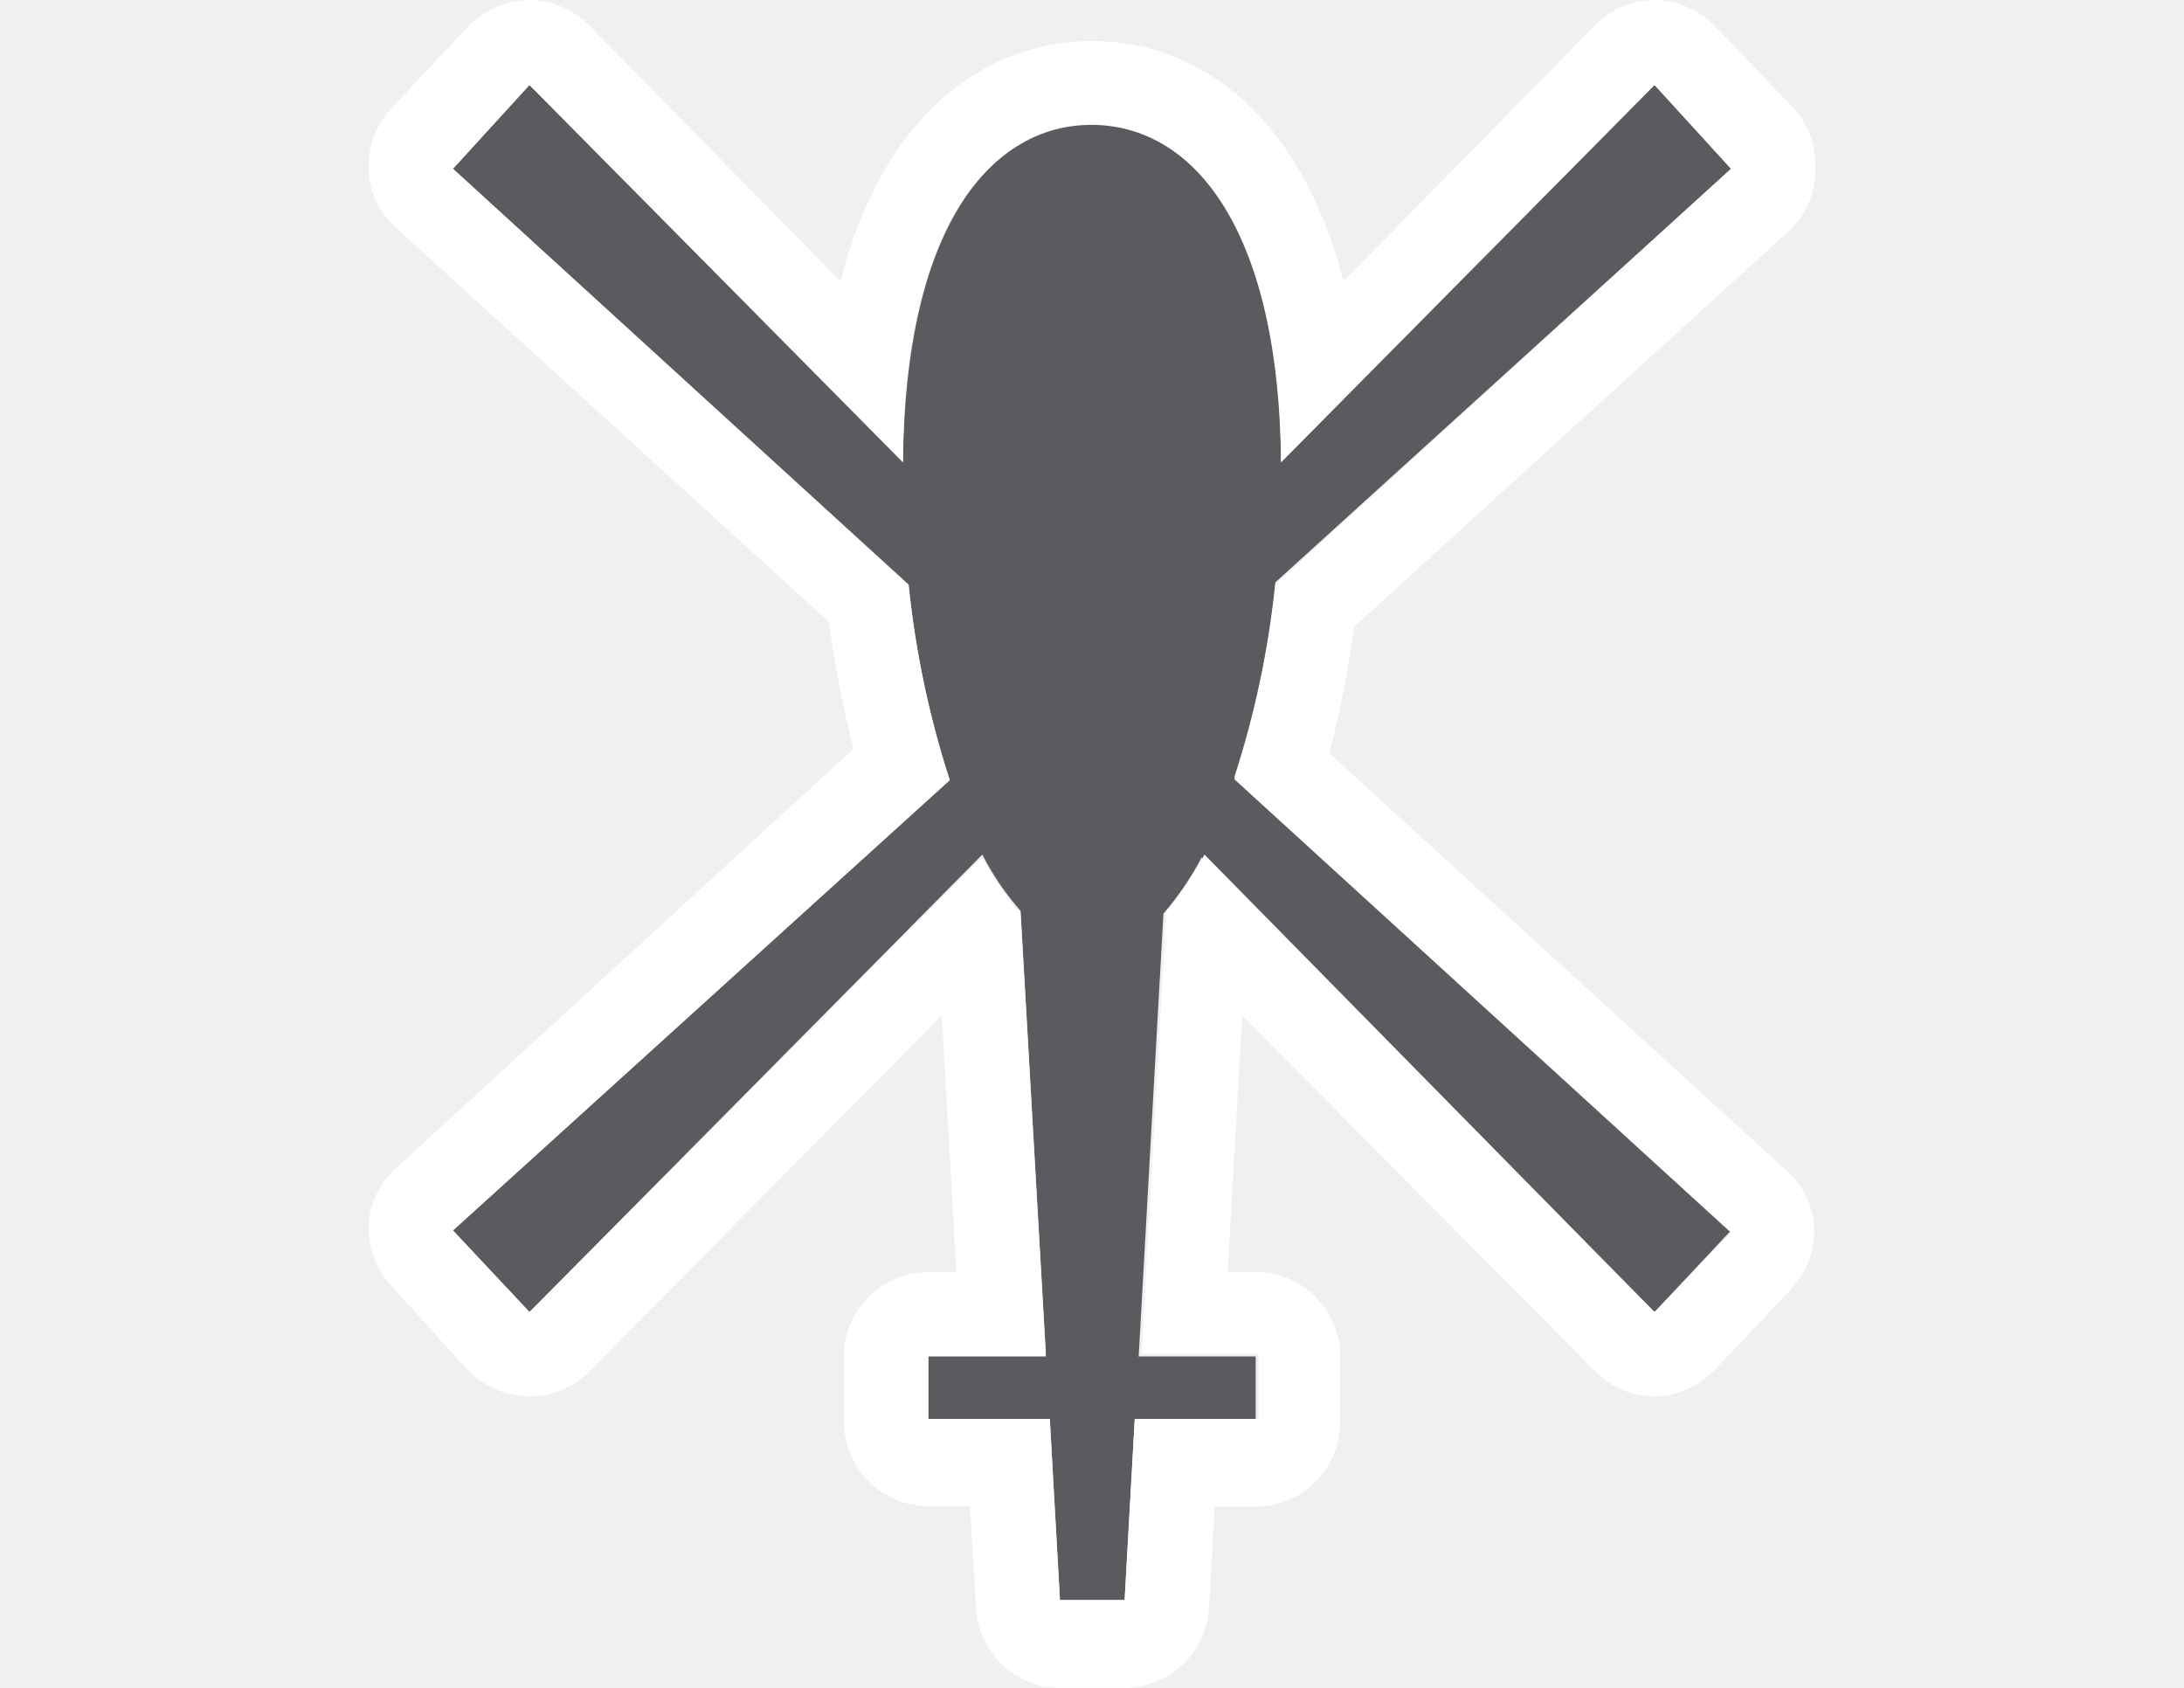
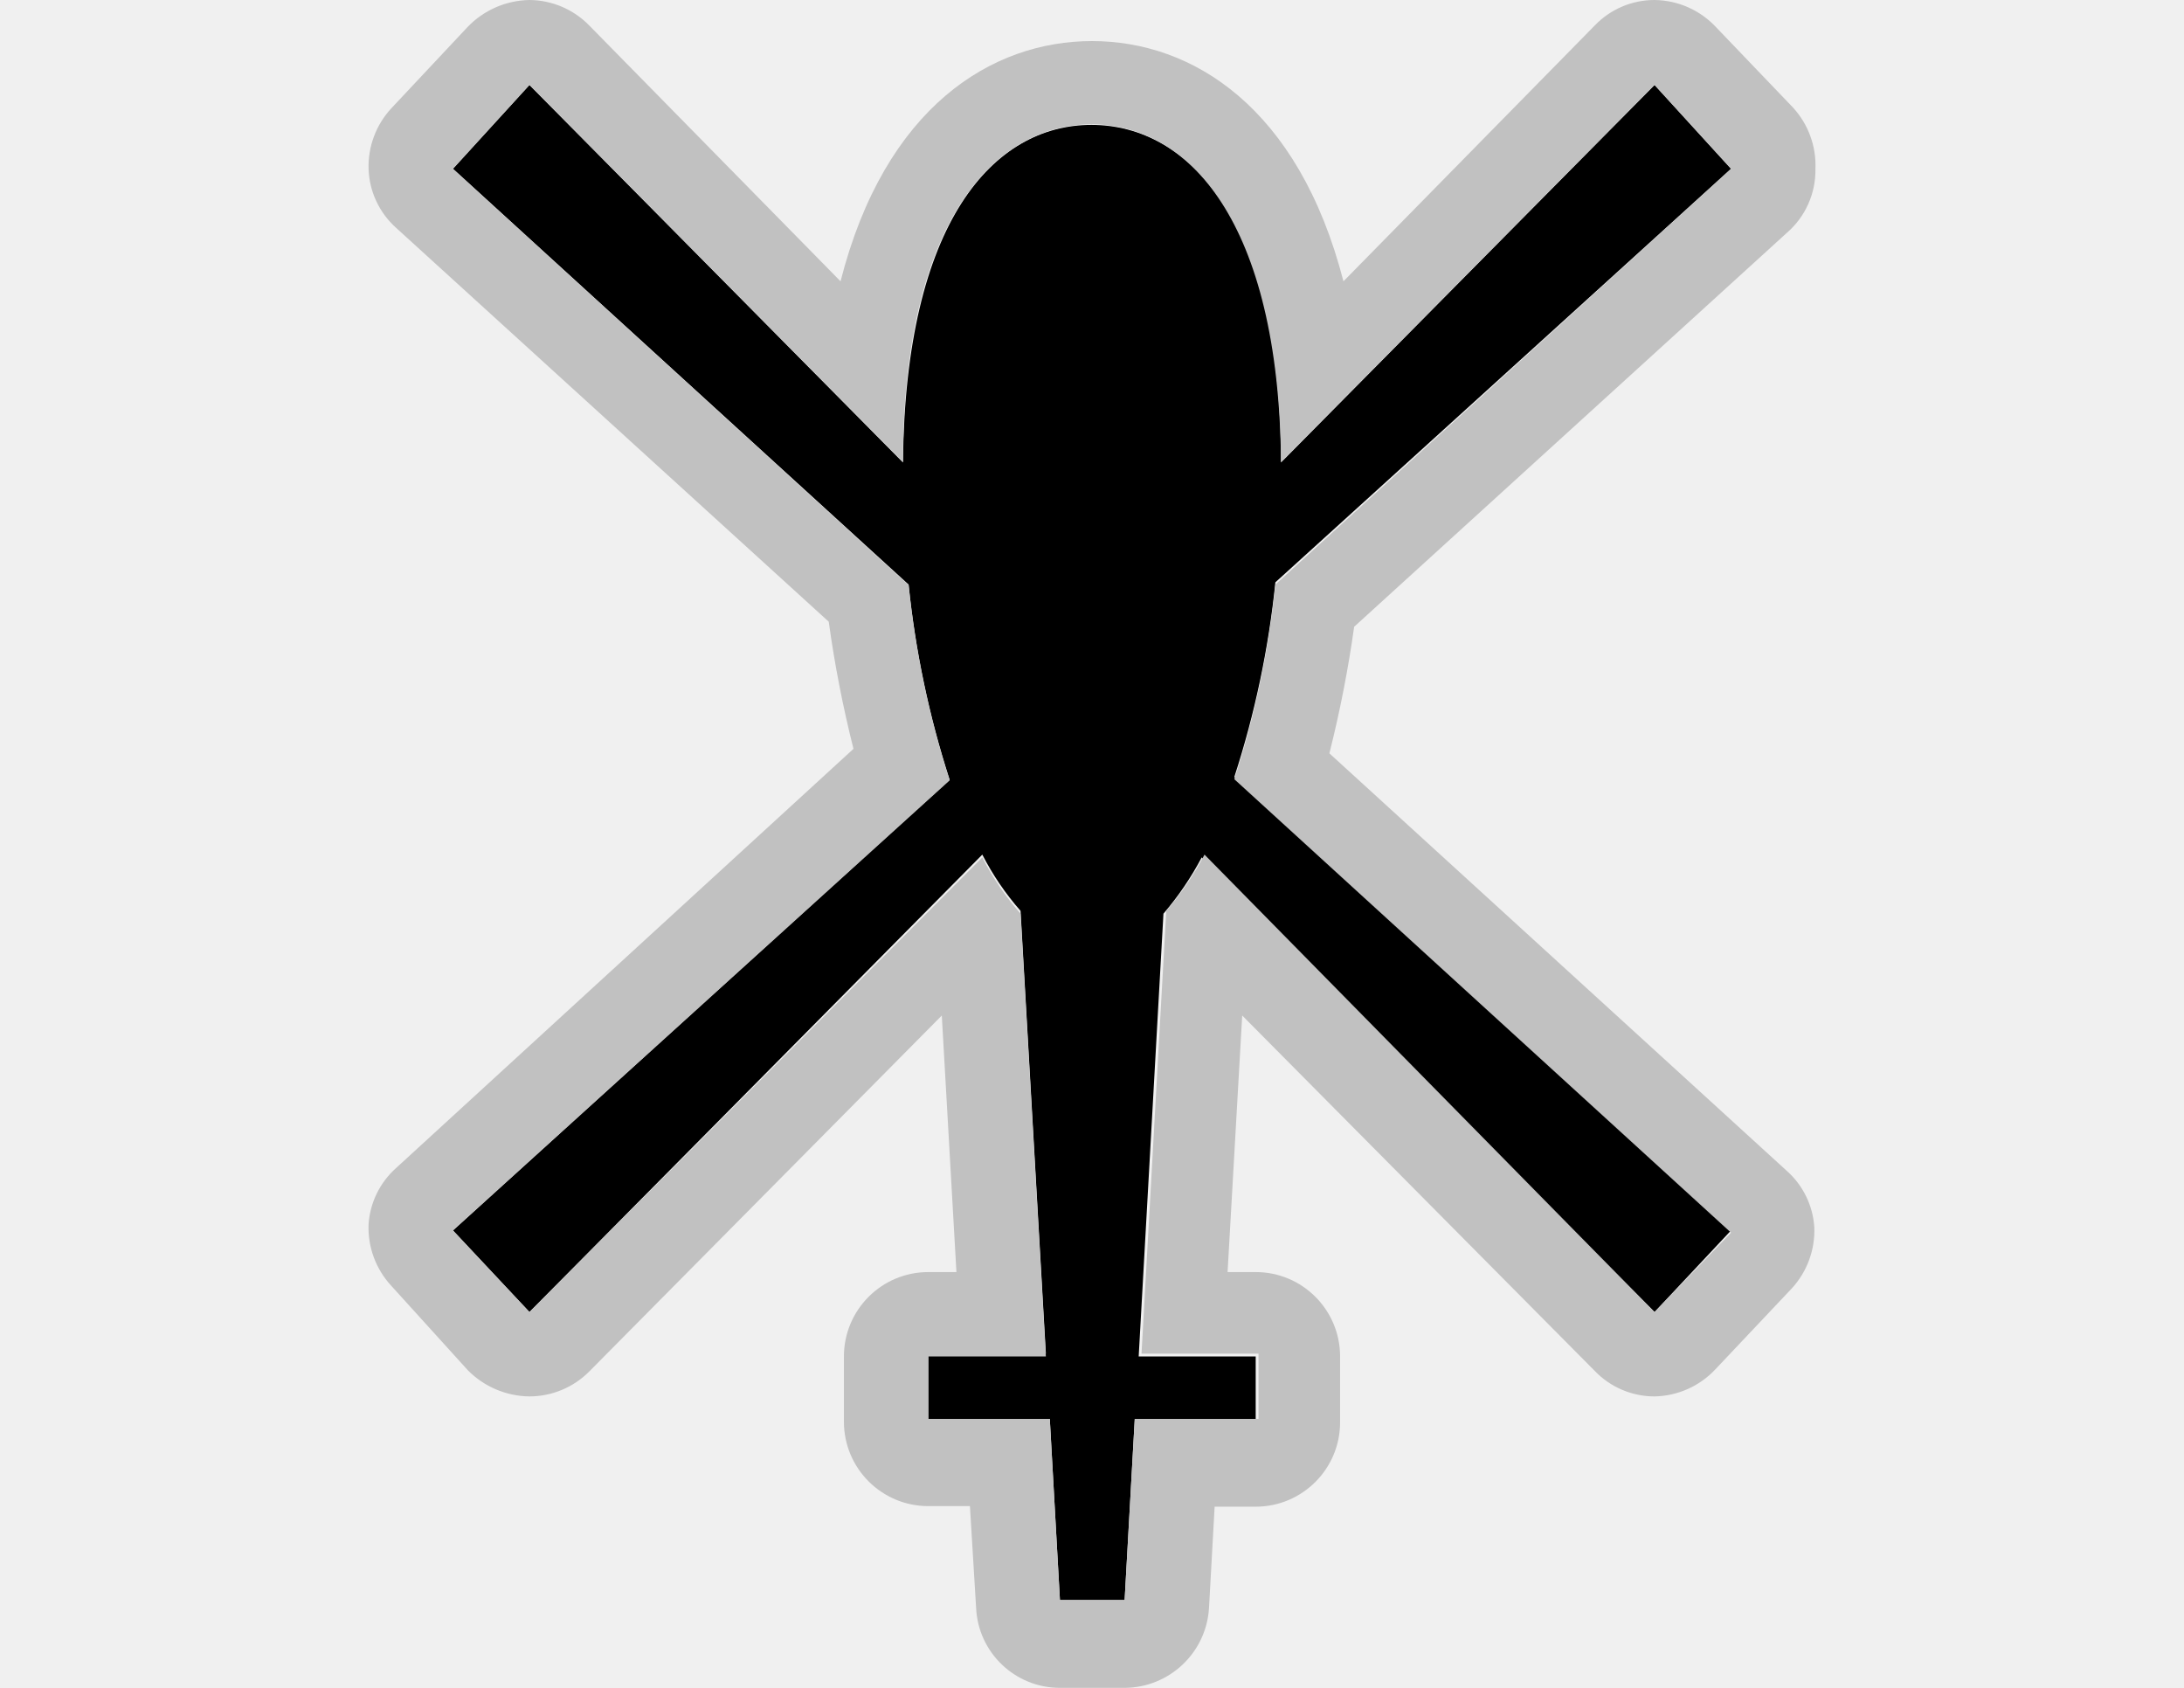
<svg xmlns="http://www.w3.org/2000/svg" version="1.1" id="Layer_3" x="0px" y="0px" width="792px" height="612px" viewBox="0 0 792 612" enable-background="new 0 0 792 612" xml:space="preserve">
-   <path fill="#5a5b5e" d="M462.504,211.14L627.744,61.2L600,30.804L464.544,167.688c0-87.108-33.252-122.4-68.748-122.4  s-67.523,35.088-68.34,122.4L192,30.804L164.256,61.2l165.24,150.756c2.458,24.055,7.449,47.782,14.892,70.788L164.256,446.148  L192,475.728l164.22-165.852c3.763,7.349,8.421,14.2,13.872,20.399l9.181,160.549h-42.637v23.664H380.7l3.672,65.688h23.46  l3.672-65.688h43.86v-22.646H412.93l8.979-160.548c5.367-6.263,10.021-13.104,13.872-20.397L600,475.728l27.744-29.577  L447.612,281.724C455.056,258.788,460.048,235.128,462.504,211.14z" />
-   <path fill="#FFFFFF" d="M192,30.804l135.456,136.68c0-86.904,33.252-122.4,68.34-122.4s67.932,35.088,68.748,122.4L600,30.804  L627.744,61.2l-165.24,150.756c-2.456,23.988-7.448,47.648-14.892,70.584l180.132,164.424L600,475.728L436.8,309.876  c-3.852,7.294-8.504,14.138-13.872,20.399l-8.976,160.549h42.432v23.664h-44.88l-3.672,65.688h-23.46l-3.672-65.688h-44.064v-22.646  h42.636l-9.18-160.548c-5.45-6.2-10.109-13.052-13.872-20.397L192,475.728l-27.744-29.577l180.132-163.2  c-7.442-23.006-12.435-46.733-14.892-70.788L164.256,61.2L192,30.804 M192,0L192,0c-8.486,0.141-16.565,3.666-22.44,9.792  l-27.744,29.58c-5.455,5.938-8.381,13.768-8.16,21.828c0.258,8.207,3.872,15.95,9.996,21.42l156.876,142.8  c2.147,15.521,5.143,30.912,8.976,46.104l-165.852,151.98c-5.878,5.228-9.468,12.553-9.996,20.4  c-0.33,8.199,2.604,16.193,8.16,22.233l27.744,30.603c5.909,6.051,13.983,9.5,22.44,9.588l0,0  c8.113-0.007,15.891-3.236,21.624-8.978l127.908-129.13l5.304,93.023h-10.2c-16.898,0-30.6,13.7-30.6,30.6v23.664  c0,16.9,13.7,30.603,30.6,30.603h15.097l2.243,36.924c0.764,16.227,14.151,28.983,30.396,28.968h23.46  c16.242-0.079,29.632-12.755,30.6-28.968l2.04-36.722h14.895c16.897,0,30.6-13.698,30.6-30.601v-23.868  c0-16.897-13.7-30.6-30.6-30.6h-10.2l5.304-93.024L578.378,497.15c5.659,5.871,13.468,9.188,21.624,9.18l0,0  c8.364-0.158,16.311-3.689,22.032-9.792l27.744-29.376c5.555-6.04,8.487-14.036,8.157-22.236  c-0.525-7.848-4.115-15.174-9.993-20.397l-165.854-151.37c3.813-15.128,6.811-30.45,8.979-45.9l156.876-142.8  c6.752-5.82,10.563-14.343,10.401-23.256c0.33-8.2-2.604-16.196-8.16-22.236L622.44,9.996C616.655,3.717,608.537,0.101,600,0l0,0  c-8.156-0.008-15.965,3.307-21.624,9.18L487.188,102C470.868,38.76,432.313,14.892,396,14.892S320.928,38.76,304.812,102  L213.624,9.18C207.924,3.365,200.142,0.061,192,0z" />
+   <path fill="#000000" d="M462.504,211.14L627.744,61.2L600,30.804L464.544,167.688c0-87.108-33.252-122.4-68.748-122.4  s-67.523,35.088-68.34,122.4L192,30.804L164.256,61.2l165.24,150.756c2.458,24.055,7.449,47.782,14.892,70.788L164.256,446.148  L192,475.728l164.22-165.852c3.763,7.349,8.421,14.2,13.872,20.399l9.181,160.549h-42.637v23.664H380.7l3.672,65.688h23.46  l3.672-65.688h43.86v-22.646H412.93l8.979-160.548c5.367-6.263,10.021-13.104,13.872-20.397L600,475.728l27.744-29.577  L447.612,281.724C455.056,258.788,460.048,235.128,462.504,211.14z" />
+   <path fill="#C1C1C1" d="M192,30.804l135.456,136.68c0-86.904,33.252-122.4,68.34-122.4s67.932,35.088,68.748,122.4L600,30.804  L627.744,61.2l-165.24,150.756c-2.456,23.988-7.448,47.648-14.892,70.584l180.132,164.424L600,475.728L436.8,309.876  c-3.852,7.294-8.504,14.138-13.872,20.399l-8.976,160.549h42.432v23.664h-44.88l-3.672,65.688h-23.46l-3.672-65.688h-44.064v-22.646  h42.636l-9.18-160.548c-5.45-6.2-10.109-13.052-13.872-20.397L192,475.728l-27.744-29.577l180.132-163.2  c-7.442-23.006-12.435-46.733-14.892-70.788L164.256,61.2L192,30.804 M192,0L192,0c-8.486,0.141-16.565,3.666-22.44,9.792  l-27.744,29.58c-5.455,5.938-8.381,13.768-8.16,21.828c0.258,8.207,3.872,15.95,9.996,21.42l156.876,142.8  c2.147,15.521,5.143,30.912,8.976,46.104l-165.852,151.98c-5.878,5.228-9.468,12.553-9.996,20.4  c-0.33,8.199,2.604,16.193,8.16,22.233l27.744,30.603c5.909,6.051,13.983,9.5,22.44,9.588l0,0  c8.113-0.007,15.891-3.236,21.624-8.978l127.908-129.13l5.304,93.023h-10.2c-16.898,0-30.6,13.7-30.6,30.6v23.664  c0,16.9,13.7,30.603,30.6,30.603h15.097l2.243,36.924c0.764,16.227,14.151,28.983,30.396,28.968h23.46  c16.242-0.079,29.632-12.755,30.6-28.968l2.04-36.722h14.895c16.897,0,30.6-13.698,30.6-30.601v-23.868  c0-16.897-13.7-30.6-30.6-30.6h-10.2l5.304-93.024L578.378,497.15c5.659,5.871,13.468,9.188,21.624,9.18l0,0  c8.364-0.158,16.311-3.689,22.032-9.792l27.744-29.376c5.555-6.04,8.487-14.036,8.157-22.236  c-0.525-7.848-4.115-15.174-9.993-20.397l-165.854-151.37c3.813-15.128,6.811-30.45,8.979-45.9l156.876-142.8  c6.752-5.82,10.563-14.343,10.401-23.256c0.33-8.2-2.604-16.196-8.16-22.236L622.44,9.996C616.655,3.717,608.537,0.101,600,0l0,0  c-8.156-0.008-15.965,3.307-21.624,9.18L487.188,102C470.868,38.76,432.313,14.892,396,14.892S320.928,38.76,304.812,102  L213.624,9.18C207.924,3.365,200.142,0.061,192,0z" />
</svg>
